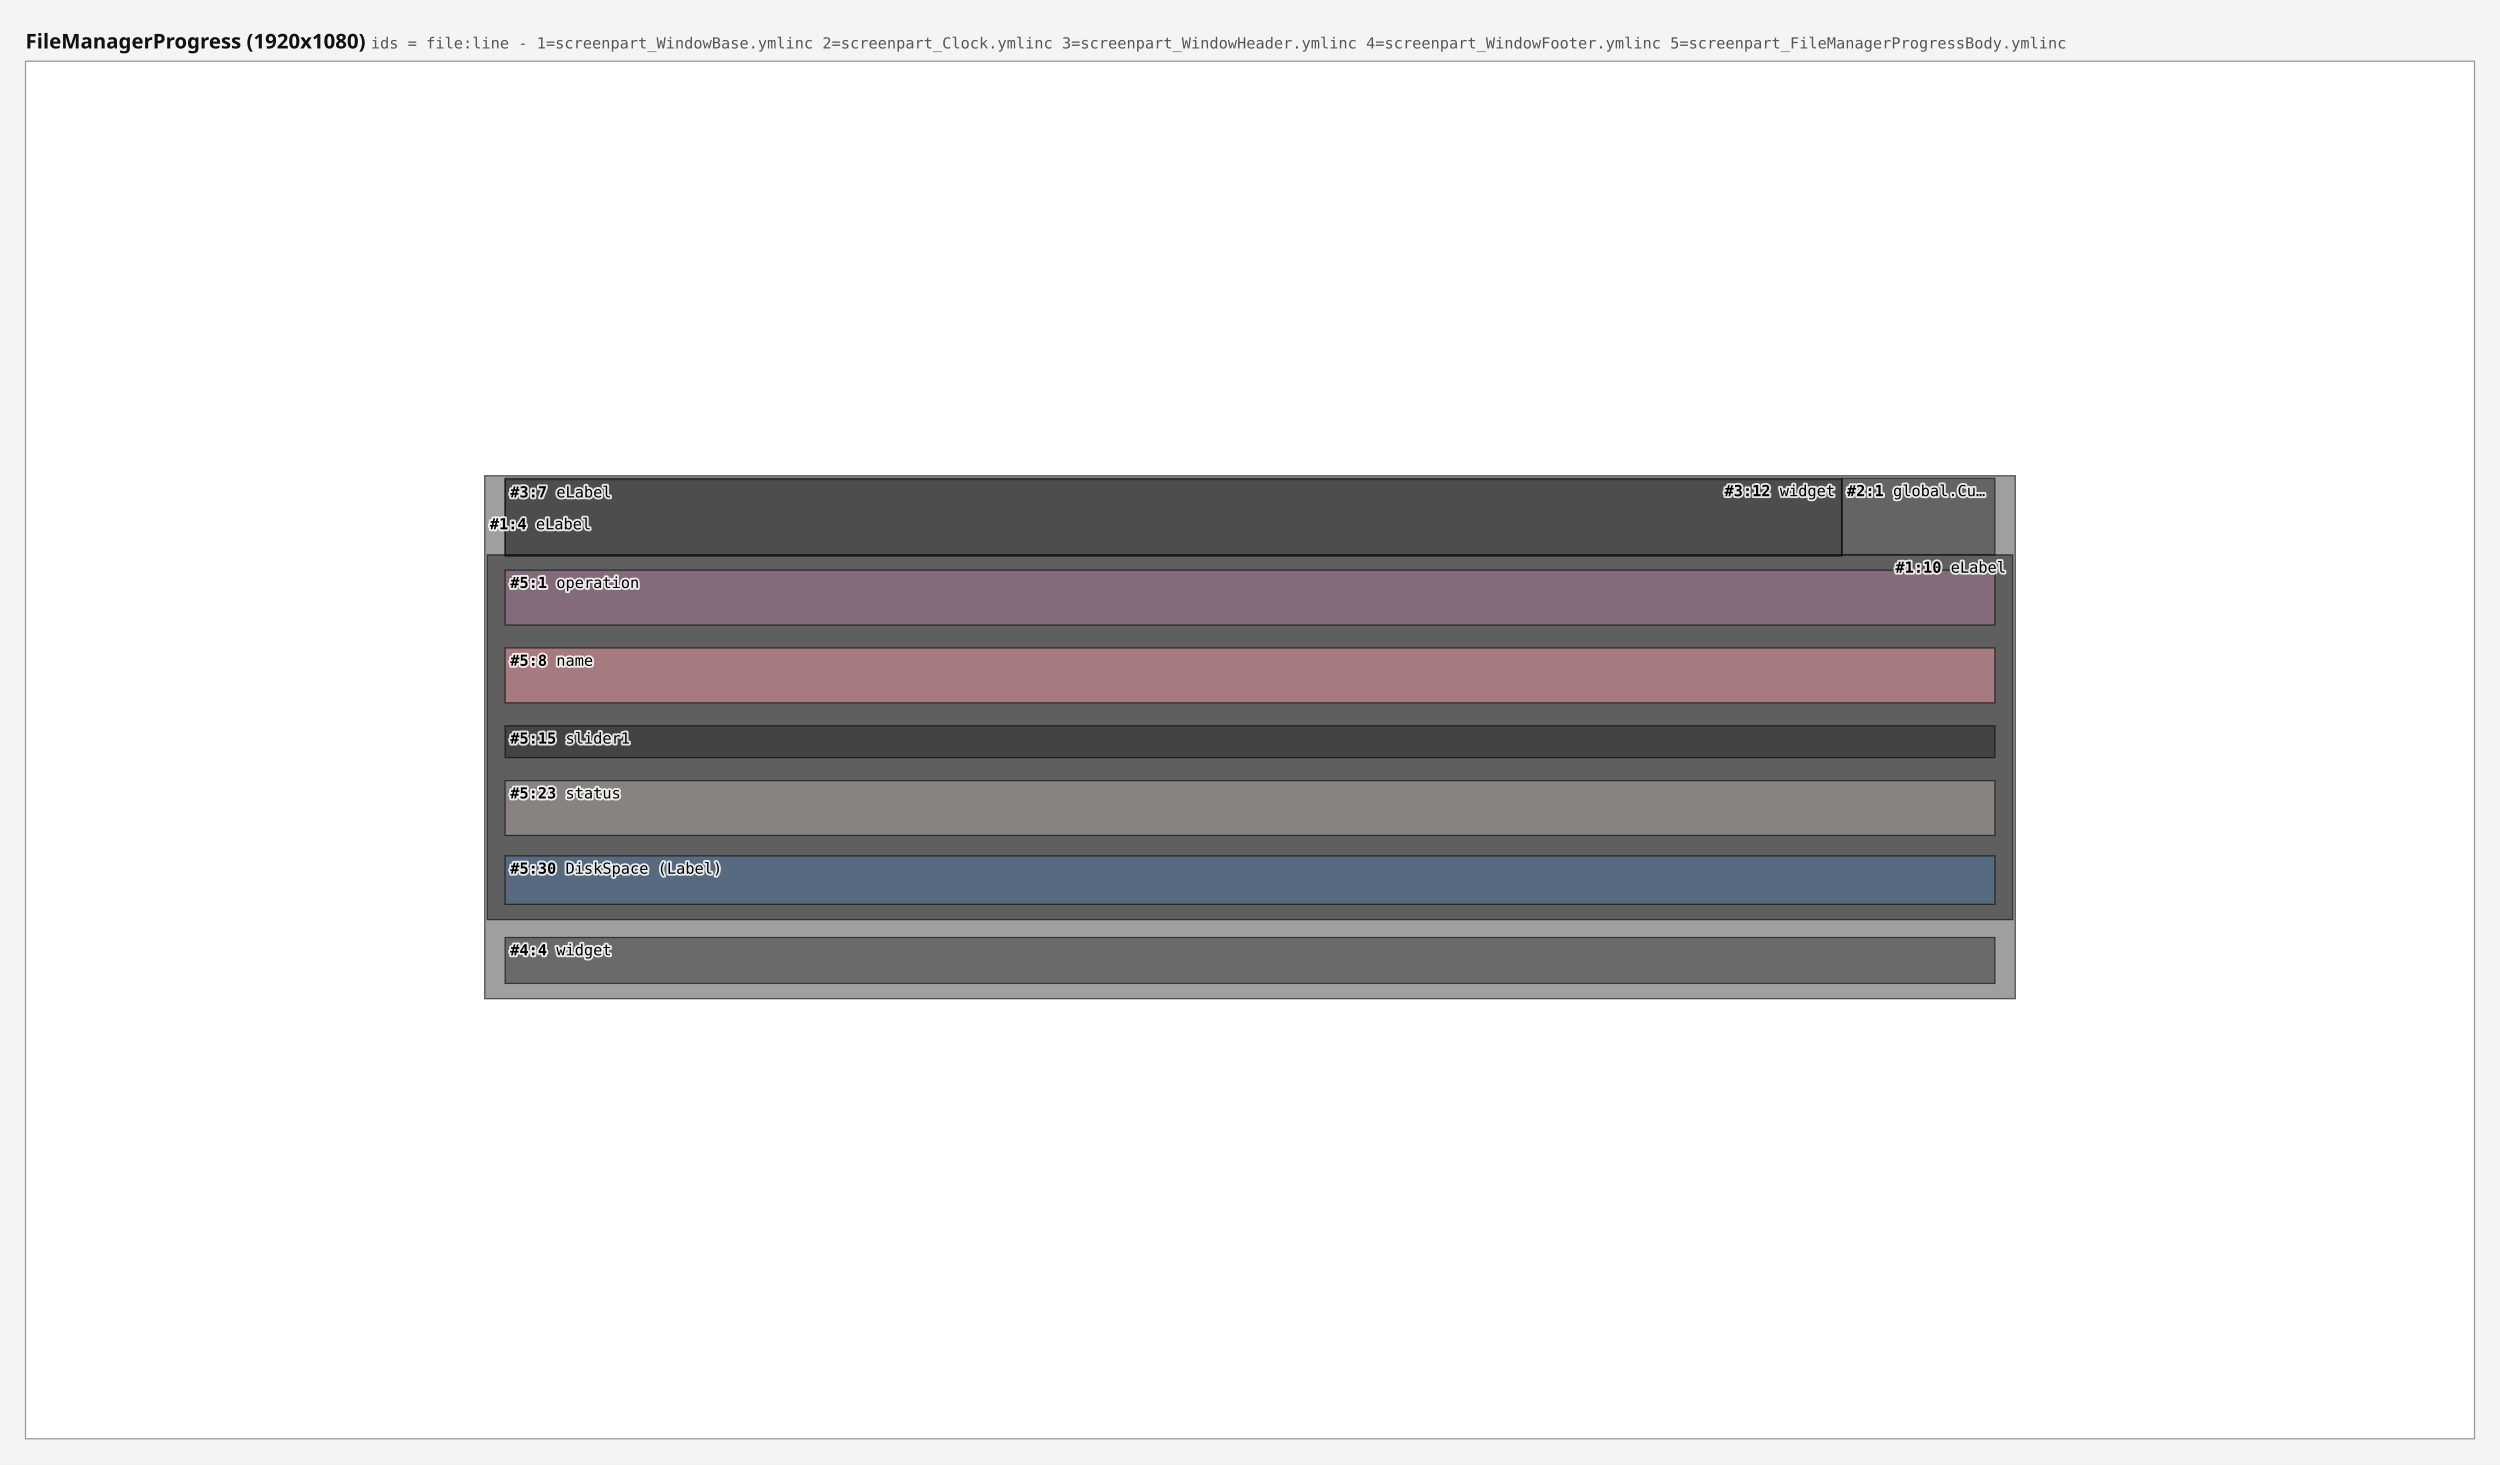
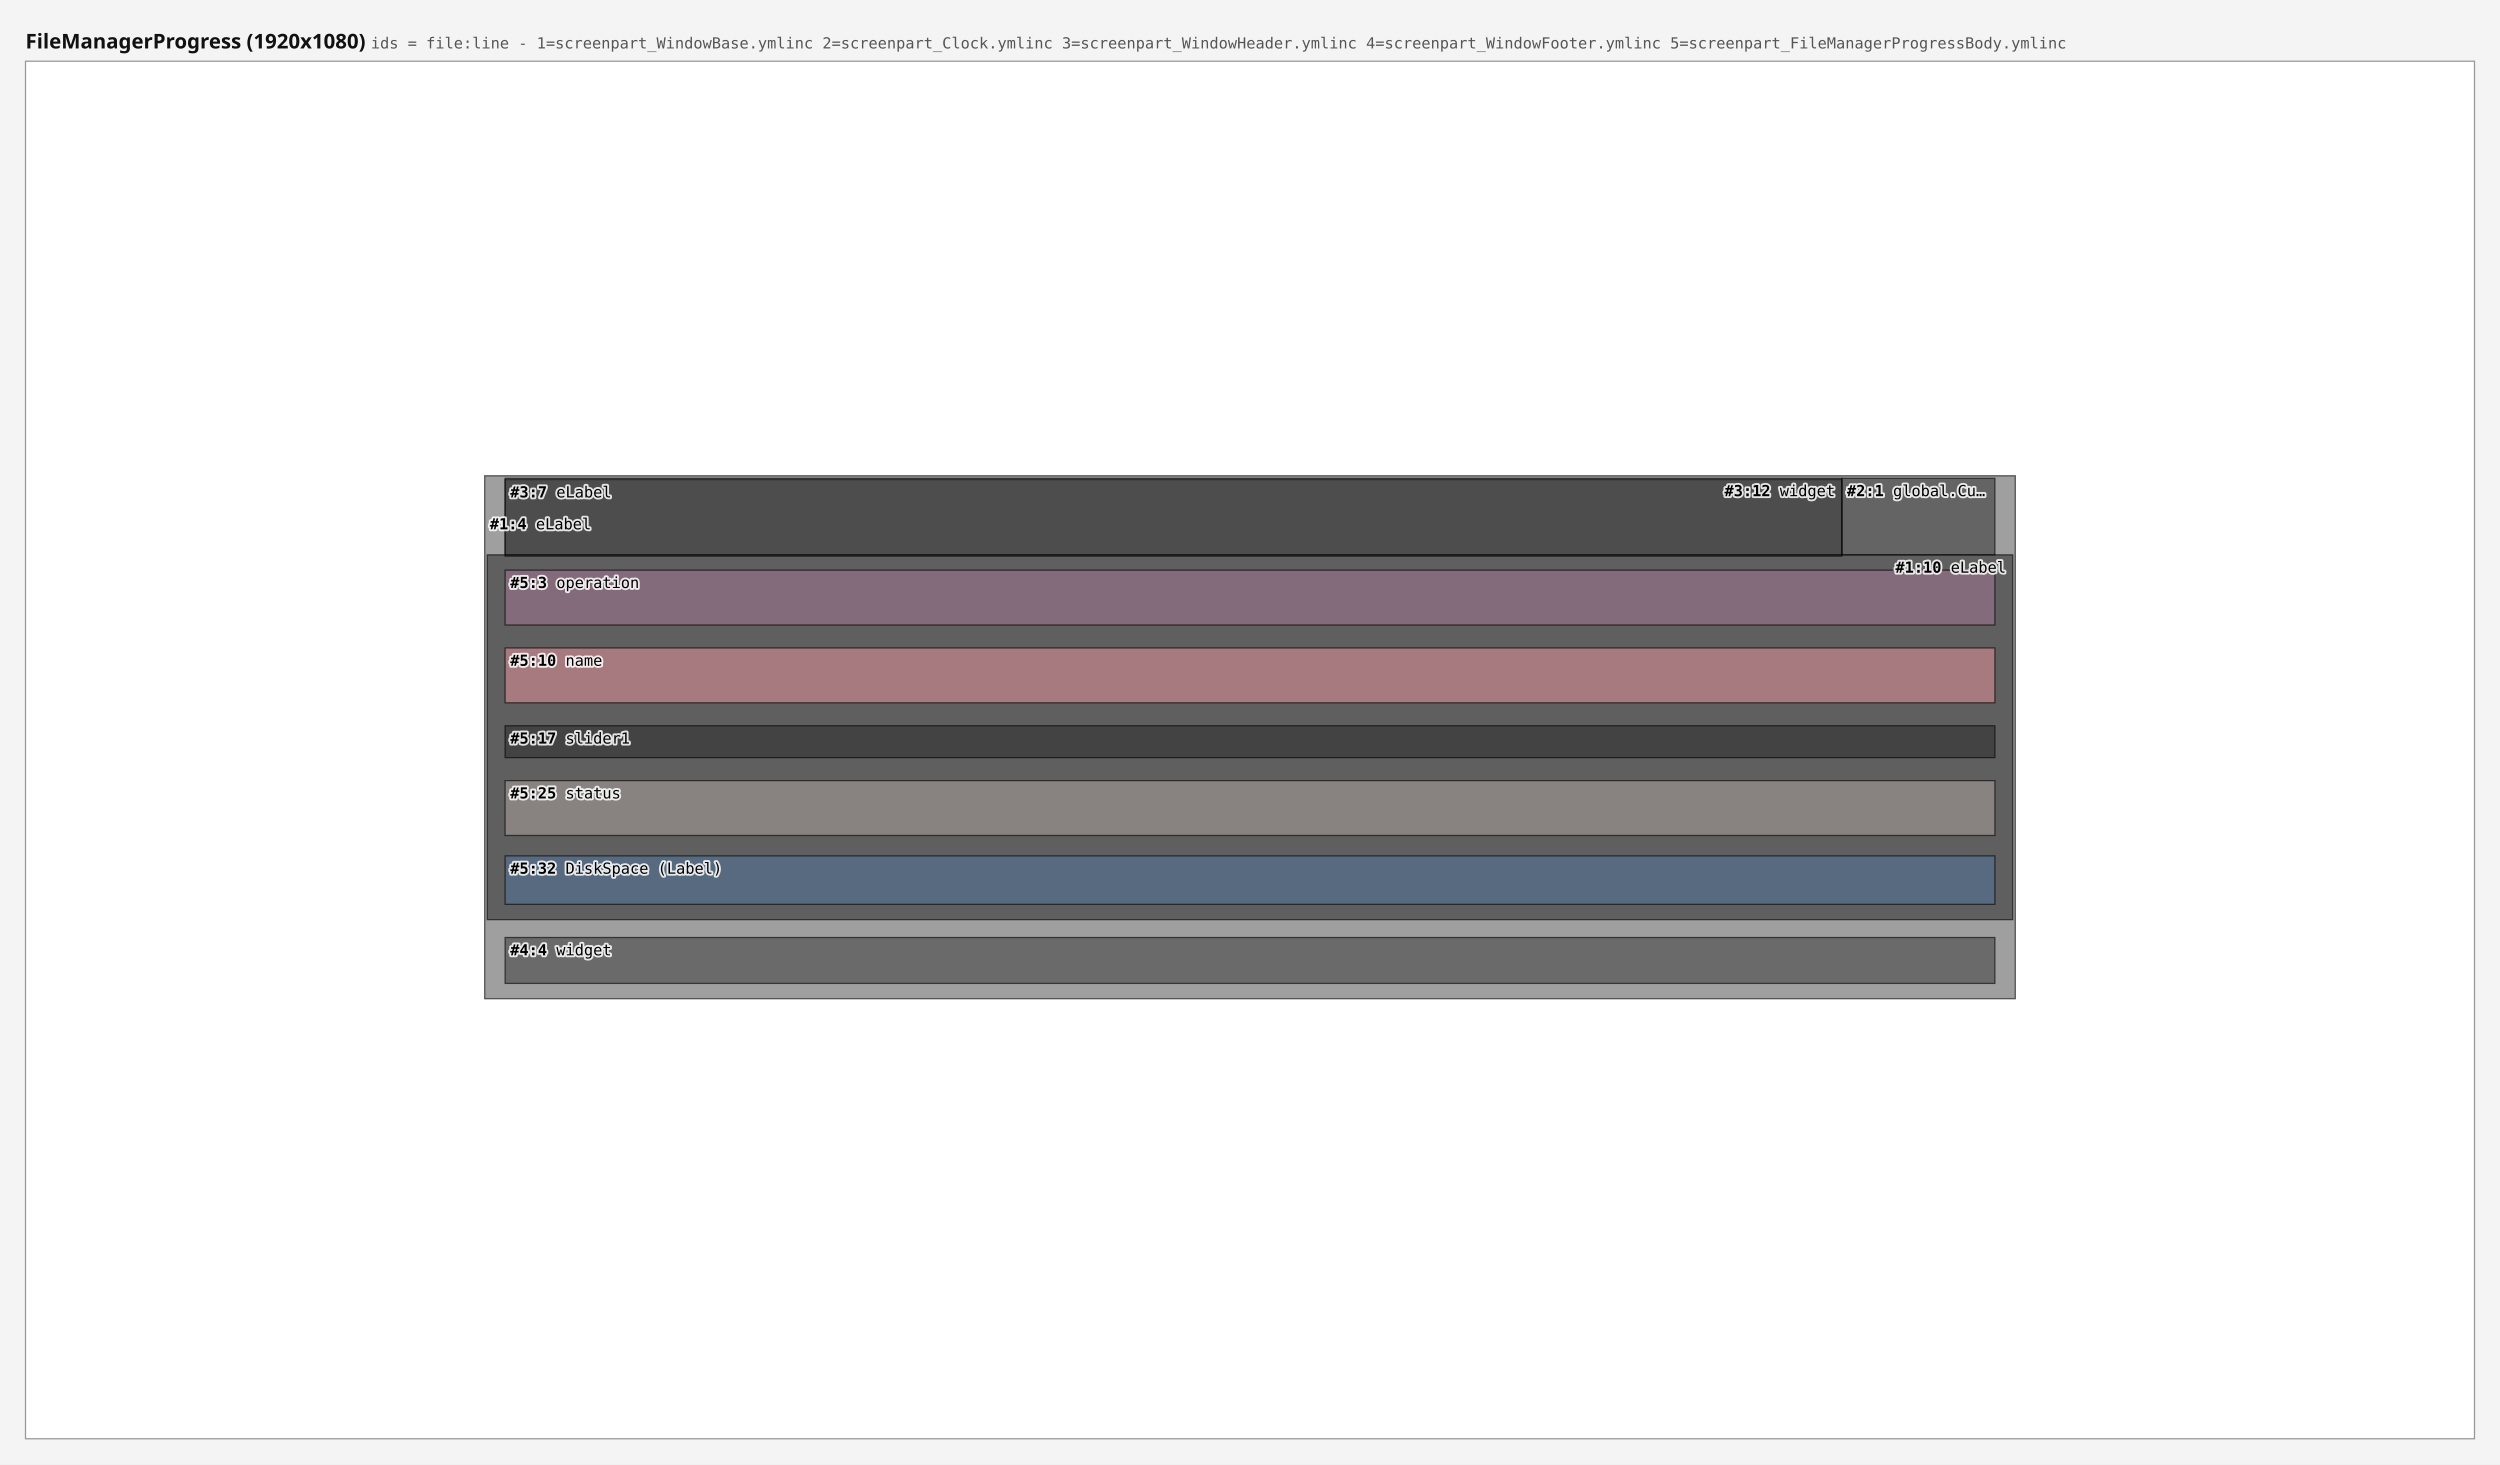
<svg xmlns="http://www.w3.org/2000/svg" width="1960" height="1148" viewBox="0 0 1960 1148">
  <rect x="0" y="0" width="1960" height="1148" fill="#f4f4f4" />
  <text x="20" y="38" font-family="sans-serif" font-size="16" font-weight="bold" fill="#111111">FileManagerProgress (1920x1080) <tspan font-family="monospace" font-size="12" font-weight="normal" fill="#555555">ids = file:line - 1=screenpart_WindowBase.ymlinc  2=screenpart_Clock.ymlinc  3=screenpart_WindowHeader.ymlinc  4=screenpart_WindowFooter.ymlinc  5=screenpart_FileManagerProgressBody.ymlinc</tspan>
  </text>
  <g data-screen="0" transform="translate(20,48)">
    <rect x="0" y="0" width="1920" height="1080" fill="#ffffff" stroke="#999999" stroke-width="1" />
    <rect data-ref="0:0" data-src="screenpart_WindowBase.ymlinc:4" x="360" y="325" width="1200" height="410" fill="#2c2c2c" fill-opacity="0.45" stroke="#000000" stroke-opacity="0.6" stroke-width="1" />
    <rect data-ref="0:1" data-src="screenpart_WindowBase.ymlinc:10" x="362" y="387" width="1196" height="286" fill="#121212" fill-opacity="0.45" stroke="#000000" stroke-opacity="0.6" stroke-width="1" />
-     <rect data-ref="0:6" data-src="screenpart_FileManagerProgressBody.ymlinc:1" x="376" y="399" width="1168" height="43" fill="#b07aa1" fill-opacity="0.45" stroke="#000000" stroke-opacity="0.6" stroke-width="1" />
-     <rect data-ref="0:7" data-src="screenpart_FileManagerProgressBody.ymlinc:8" x="376" y="460" width="1168" height="43" fill="#ff9da7" fill-opacity="0.45" stroke="#000000" stroke-opacity="0.6" stroke-width="1" />
-     <rect data-ref="0:8" data-src="screenpart_FileManagerProgressBody.ymlinc:15" x="376" y="521" width="1168" height="25" fill="#232323" fill-opacity="0.45" stroke="#000000" stroke-opacity="0.6" stroke-width="1" />
-     <rect data-ref="0:9" data-src="screenpart_FileManagerProgressBody.ymlinc:23" x="376" y="564" width="1168" height="43" fill="#bab0ac" fill-opacity="0.45" stroke="#000000" stroke-opacity="0.6" stroke-width="1" />
-     <rect data-ref="0:10" data-src="screenpart_FileManagerProgressBody.ymlinc:30" x="376" y="623" width="1168" height="38" fill="#4e79a7" fill-opacity="0.45" stroke="#000000" stroke-opacity="0.6" stroke-width="1" />
+     <rect data-ref="0:6" data-src="screenpart_FileManagerProgressBody.ymlinc:3" x="376" y="399" width="1168" height="43" fill="#b07aa1" fill-opacity="0.45" stroke="#000000" stroke-opacity="0.6" stroke-width="1" />
+     <rect data-ref="0:7" data-src="screenpart_FileManagerProgressBody.ymlinc:10" x="376" y="460" width="1168" height="43" fill="#ff9da7" fill-opacity="0.45" stroke="#000000" stroke-opacity="0.6" stroke-width="1" />
+     <rect data-ref="0:8" data-src="screenpart_FileManagerProgressBody.ymlinc:17" x="376" y="521" width="1168" height="25" fill="#232323" fill-opacity="0.45" stroke="#000000" stroke-opacity="0.6" stroke-width="1" />
+     <rect data-ref="0:9" data-src="screenpart_FileManagerProgressBody.ymlinc:25" x="376" y="564" width="1168" height="43" fill="#bab0ac" fill-opacity="0.45" stroke="#000000" stroke-opacity="0.6" stroke-width="1" />
+     <rect data-ref="0:10" data-src="screenpart_FileManagerProgressBody.ymlinc:32" x="376" y="623" width="1168" height="38" fill="#4e79a7" fill-opacity="0.45" stroke="#000000" stroke-opacity="0.6" stroke-width="1" />
    <rect data-ref="0:5" data-src="screenpart_WindowFooter.ymlinc:4" x="376" y="687" width="1168" height="36" fill="#2c2c2c" fill-opacity="0.45" stroke="#000000" stroke-opacity="0.6" stroke-width="1" />
    <rect data-ref="0:3" data-src="screenpart_WindowHeader.ymlinc:7" x="376" y="328" width="1048" height="60" fill="#2c2c2c" fill-opacity="0.45" stroke="#000000" stroke-opacity="0.6" stroke-width="1" />
    <rect data-ref="0:2" data-src="screenpart_Clock.ymlinc:1" x="1424" y="327" width="120" height="60" fill="#1d1d1d" fill-opacity="0.45" stroke="#000000" stroke-opacity="0.6" stroke-width="1" />
    <rect data-ref="0:4" data-src="screenpart_WindowHeader.ymlinc:12" x="376" y="327" width="1048" height="60" fill="#2c2c2c" fill-opacity="0.45" stroke="#000000" stroke-opacity="0.6" stroke-width="1" />
    <g pointer-events="none" font-family="monospace" font-size="12" fill="#000000" stroke="#ffffff" stroke-width="3" stroke-opacity="0.85" stroke-linejoin="round" paint-order="stroke">
      <text x="364" y="367">
        <tspan font-weight="bold">#1:4</tspan> eLabel</text>
      <text x="1466" y="401">
        <tspan font-weight="bold">#1:10</tspan> eLabel</text>
      <text x="380" y="413">
-         <tspan font-weight="bold">#5:1</tspan> operation</text>
+         <tspan font-weight="bold">#5:3</tspan> operation</text>
      <text x="380" y="474">
-         <tspan font-weight="bold">#5:8</tspan> name</text>
+         <tspan font-weight="bold">#5:10</tspan> name</text>
      <text x="380" y="535">
-         <tspan font-weight="bold">#5:15</tspan> slider1</text>
+         <tspan font-weight="bold">#5:17</tspan> slider1</text>
      <text x="380" y="578">
-         <tspan font-weight="bold">#5:23</tspan> status</text>
+         <tspan font-weight="bold">#5:25</tspan> status</text>
      <text x="380" y="637">
-         <tspan font-weight="bold">#5:30</tspan> DiskSpace (Label)</text>
+         <tspan font-weight="bold">#5:32</tspan> DiskSpace (Label)</text>
      <text x="380" y="701">
        <tspan font-weight="bold">#4:4</tspan> widget</text>
      <text x="380" y="342">
        <tspan font-weight="bold">#3:7</tspan> eLabel</text>
      <text x="1428" y="341">
        <tspan font-weight="bold">#2:1</tspan> global.Cu…</text>
      <text x="1332" y="341">
        <tspan font-weight="bold">#3:12</tspan> widget</text>
    </g>
  </g>
</svg>
